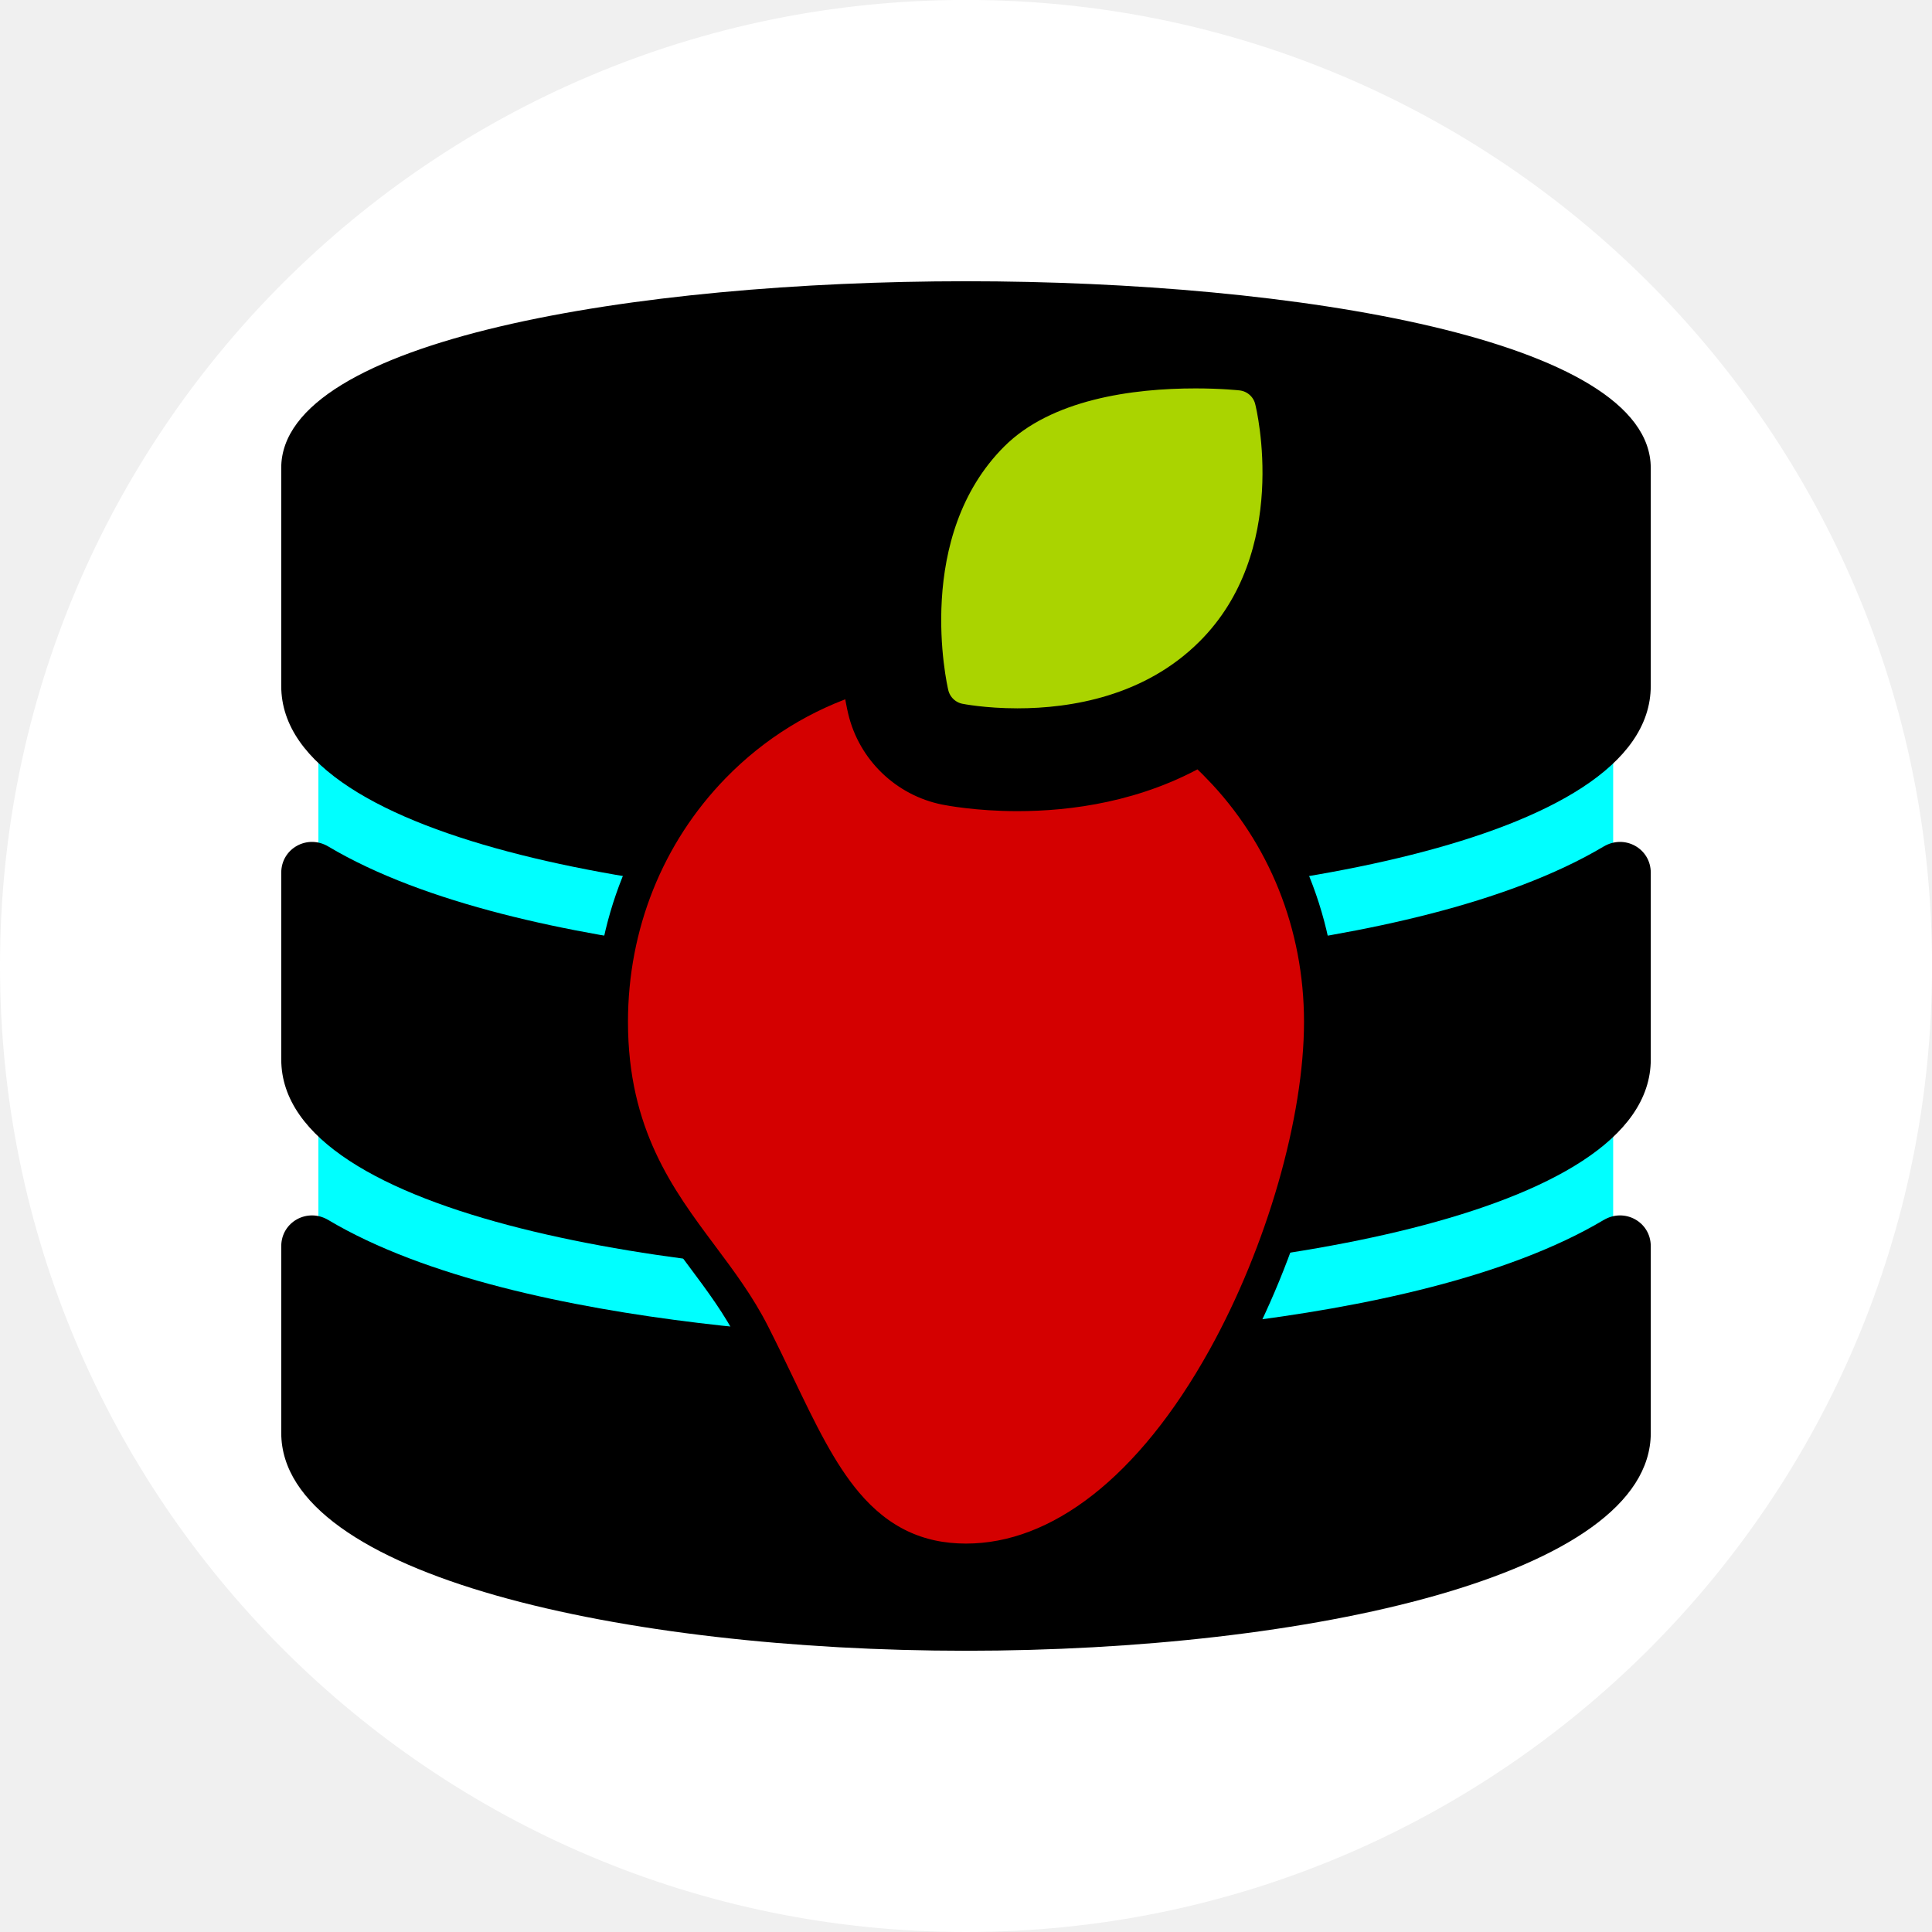
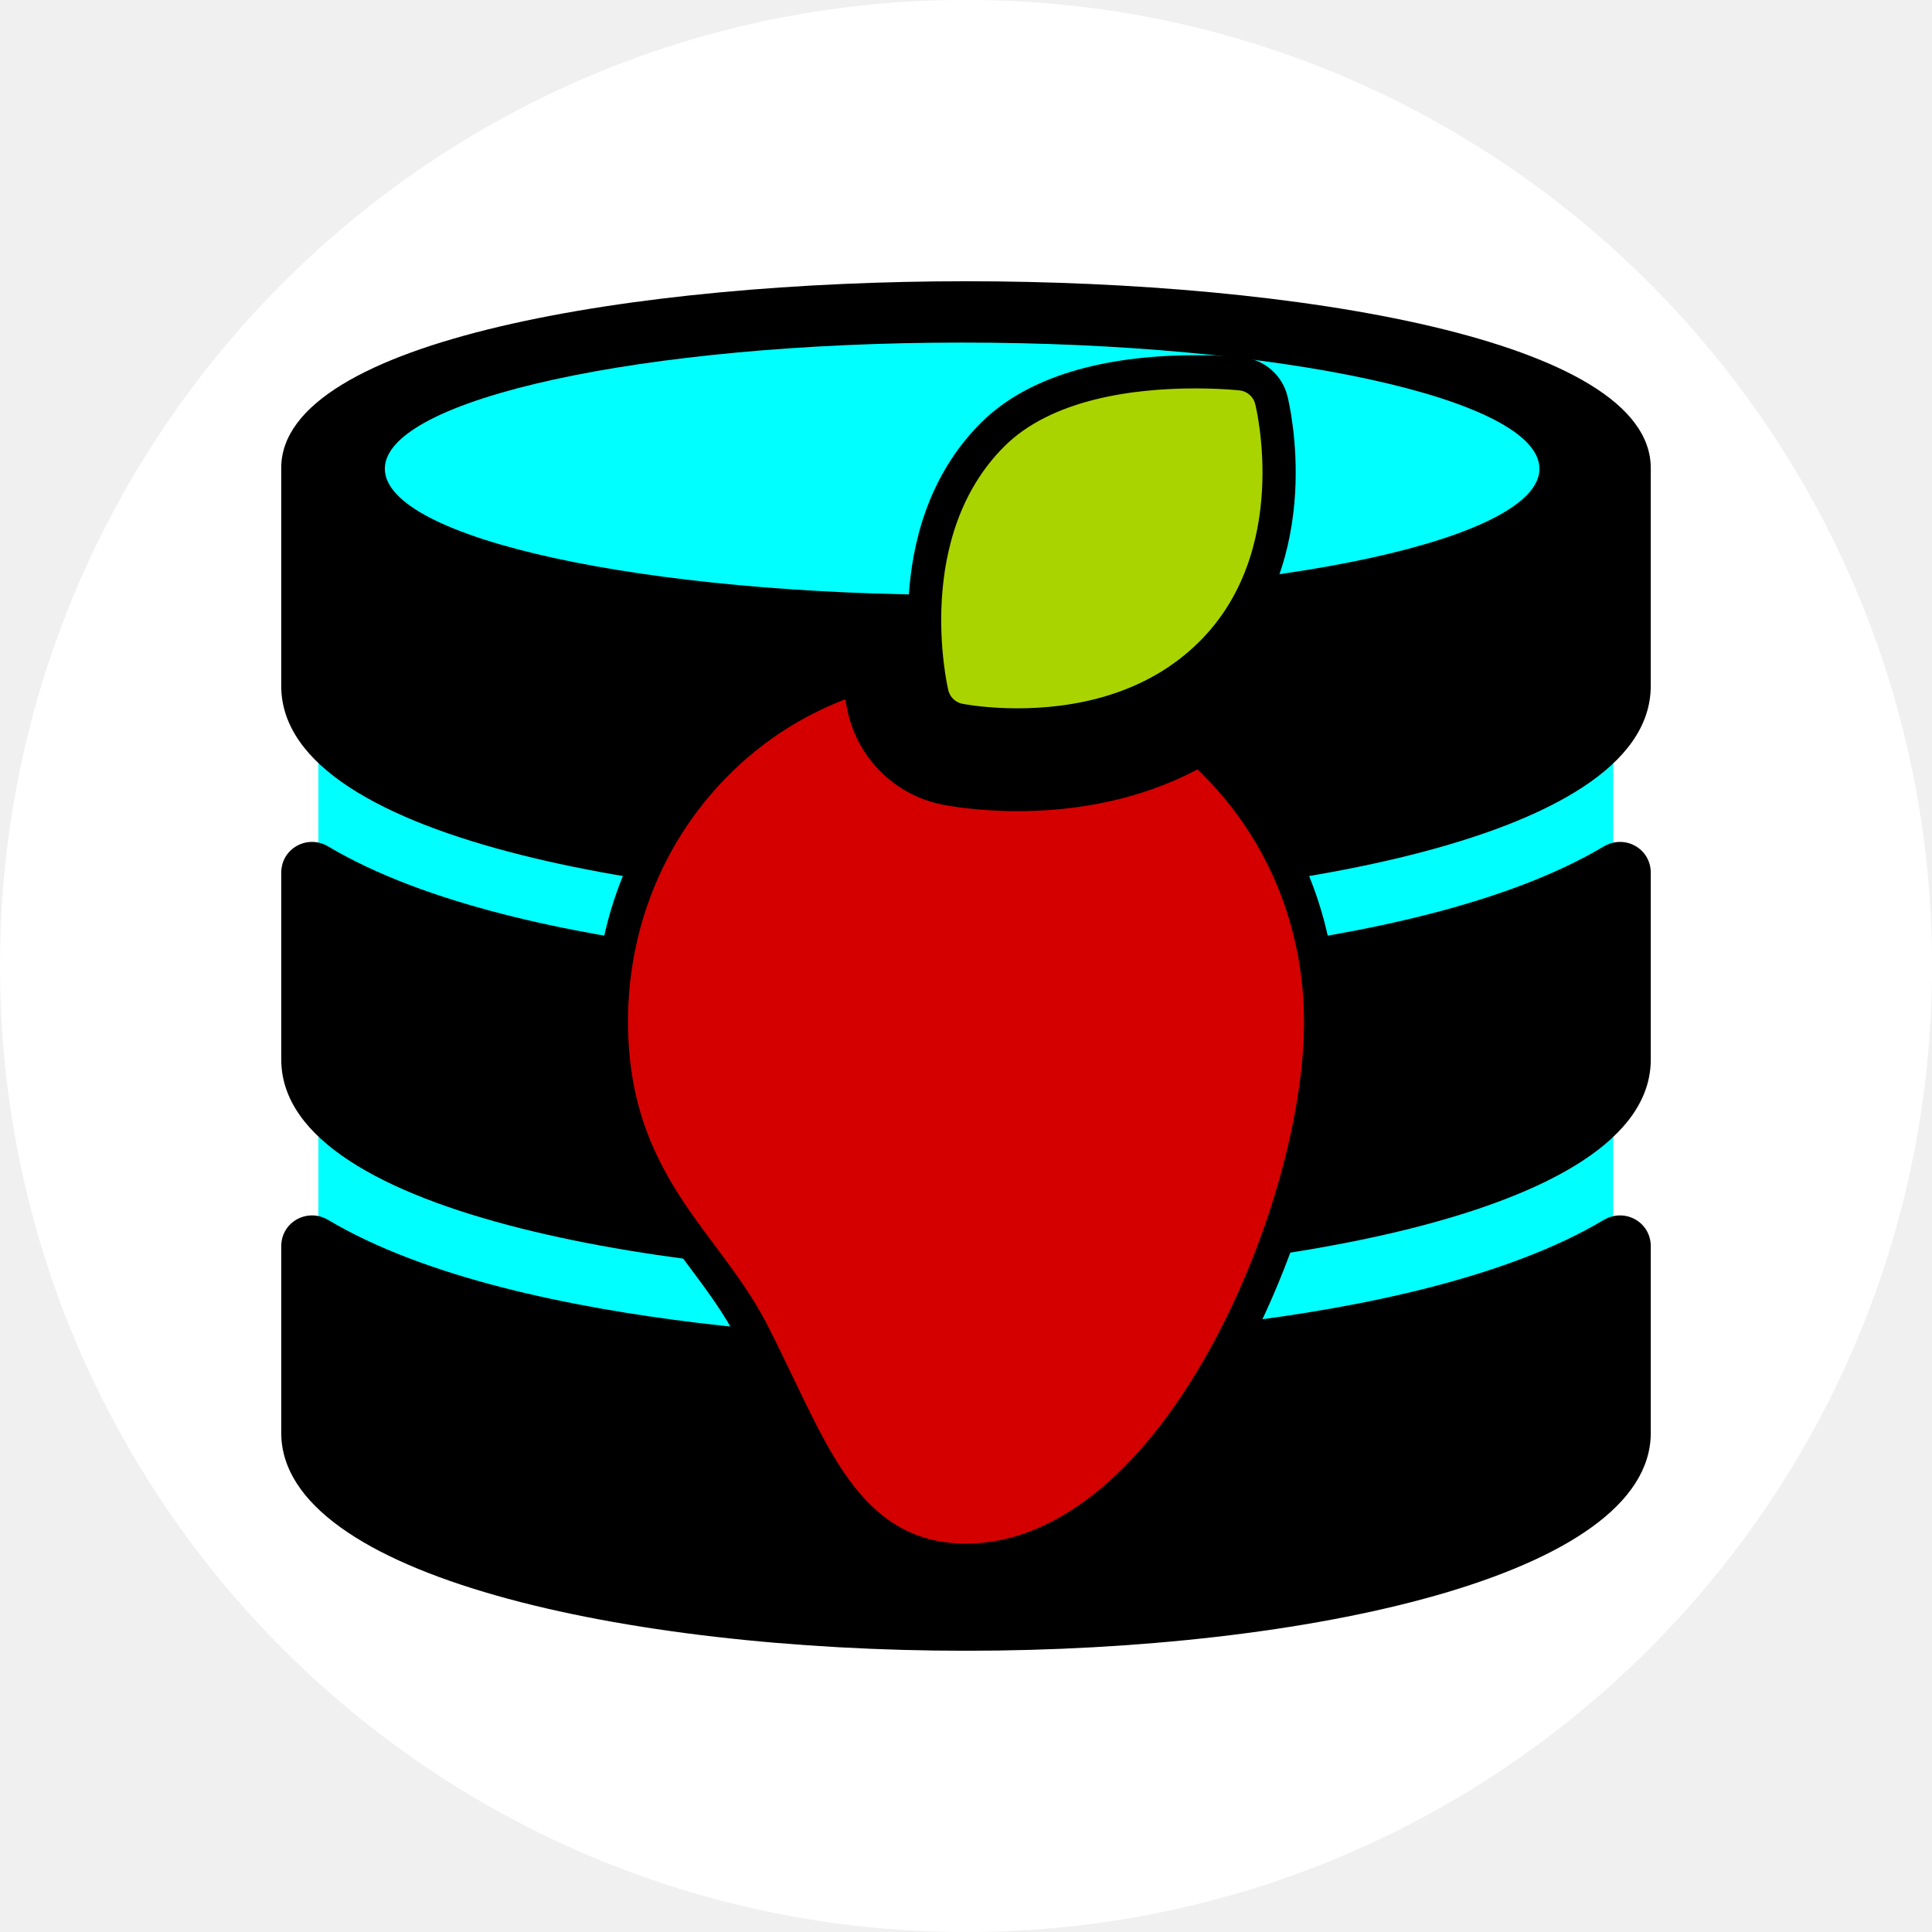
<svg xmlns="http://www.w3.org/2000/svg" width="96" height="96" version="1.1" viewBox="0 0 33.867 33.867">
  <circle cx="16.934" cy="16.933" r="16.934" fill="#fff" stroke-width="1.333" />
  <ellipse cx="12.543" cy="19.873" rx="8.267" ry="7.328" fill="none" stroke-width="3.059" />
  <rect x="5.581" y="11.859" width="22.697" height="12.153" fill="#0ff" />
  <g transform="matrix(.051151 0 0 .051151 4.9297 4.9301)">
    <path d="m234.67 0c-113.02 0-234.67 20.031-234.67 64v74.667c0 54.781 140.33 74.667 234.67 74.667s234.67-19.885 234.67-74.667v-74.667c-1e-3 -43.969-121.65-64-234.67-64zm0 106.67c-124.23 0-192-28.188-192-42.667s67.771-42.667 192-42.667 192 28.187 192 42.667c0 14.479-67.771 42.667-192 42.667z" />
    <path d="m453.21 321.71c-66.253 39.454-199.01 40.955-218.54 40.955s-152.29-1.502-218.54-40.955c-7.171-4.27-16.122 0.661-16.122 9.006v63.949c0 49.021 118.05 74.667 234.67 74.667s234.67-25.646 234.67-74.667v-63.949c-1e-3 -8.345-8.952-13.276-16.122-9.006z" />
    <path d="m453.21 193.71c-66.253 39.454-199.01 40.955-218.54 40.955s-152.29-1.502-218.54-40.955c-7.171-4.27-16.122 0.661-16.122 9.006v63.949c0 54.781 140.33 74.667 234.67 74.667s234.67-19.885 234.67-74.667v-63.949c-1e-3 -8.345-8.952-13.276-16.122-9.006z" />
  </g>
-   <ellipse cx="16.866" cy="8.217" rx="10.12" ry="2.212" />
+   <ellipse cx="16.866" cy="8.217" rx="10.12" ry="2.212" fill="#0ff" />
  <g transform="matrix(.050858 0 0 .050858 5.4679 1.3097)" fill="#800000" stroke="#000" stroke-width="11.445">
    <g transform="matrix(.8 0 0 .8 20.643 102.4)" stroke="#000" stroke-width="14.307">
      <path d="m387.55 12.169c-1.522-6.081-6.666-10.574-12.896-11.266-0.332-0.038-8.258-0.903-19.774-0.903-27.512 0-65.012 4.698-87.426 27.077-41.959 41.9-26.717 108.88-26.049 111.71 1.35 5.705 5.899 10.101 11.646 11.255 0.427 0.086 10.626 2.1 25.095 2.1 23.995 0 57.967-5.361 83.543-30.904 42.05-41.993 26.542-106.35 25.861-109.06z" fill="#aad400" />
      <path d="m364.77 170.18c-2.586-2.66-5.257-5.209-8-7.651-27.105 15.739-56.4 19.606-78.627 19.606-17.156 0-29.646-2.414-31-2.687-17.188-3.451-30.9-16.704-34.936-33.769-0.403-1.706-1.516-6.756-2.472-14.154-23.495 7.42-44.882 20.53-62.505 38.655-28.385 29.195-44.017 68.22-44.017 109.89 0 48.621 20.642 76.261 38.854 100.65 8.239 11.033 16.023 21.455 22.243 33.703 3.792 7.465 7.281 14.742 10.656 21.78 9.741 20.313 18.153 37.858 29.558 51.325 13.947 16.471 30.787 24.477 51.482 24.477 40.465 0 79.929-30.918 111.12-87.06 25.307-45.548 41.658-102.41 41.658-144.87 1e-3 -41.665-15.631-80.69-44.015-109.89z" fill="#d40000" />
    </g>
  </g>
</svg>
